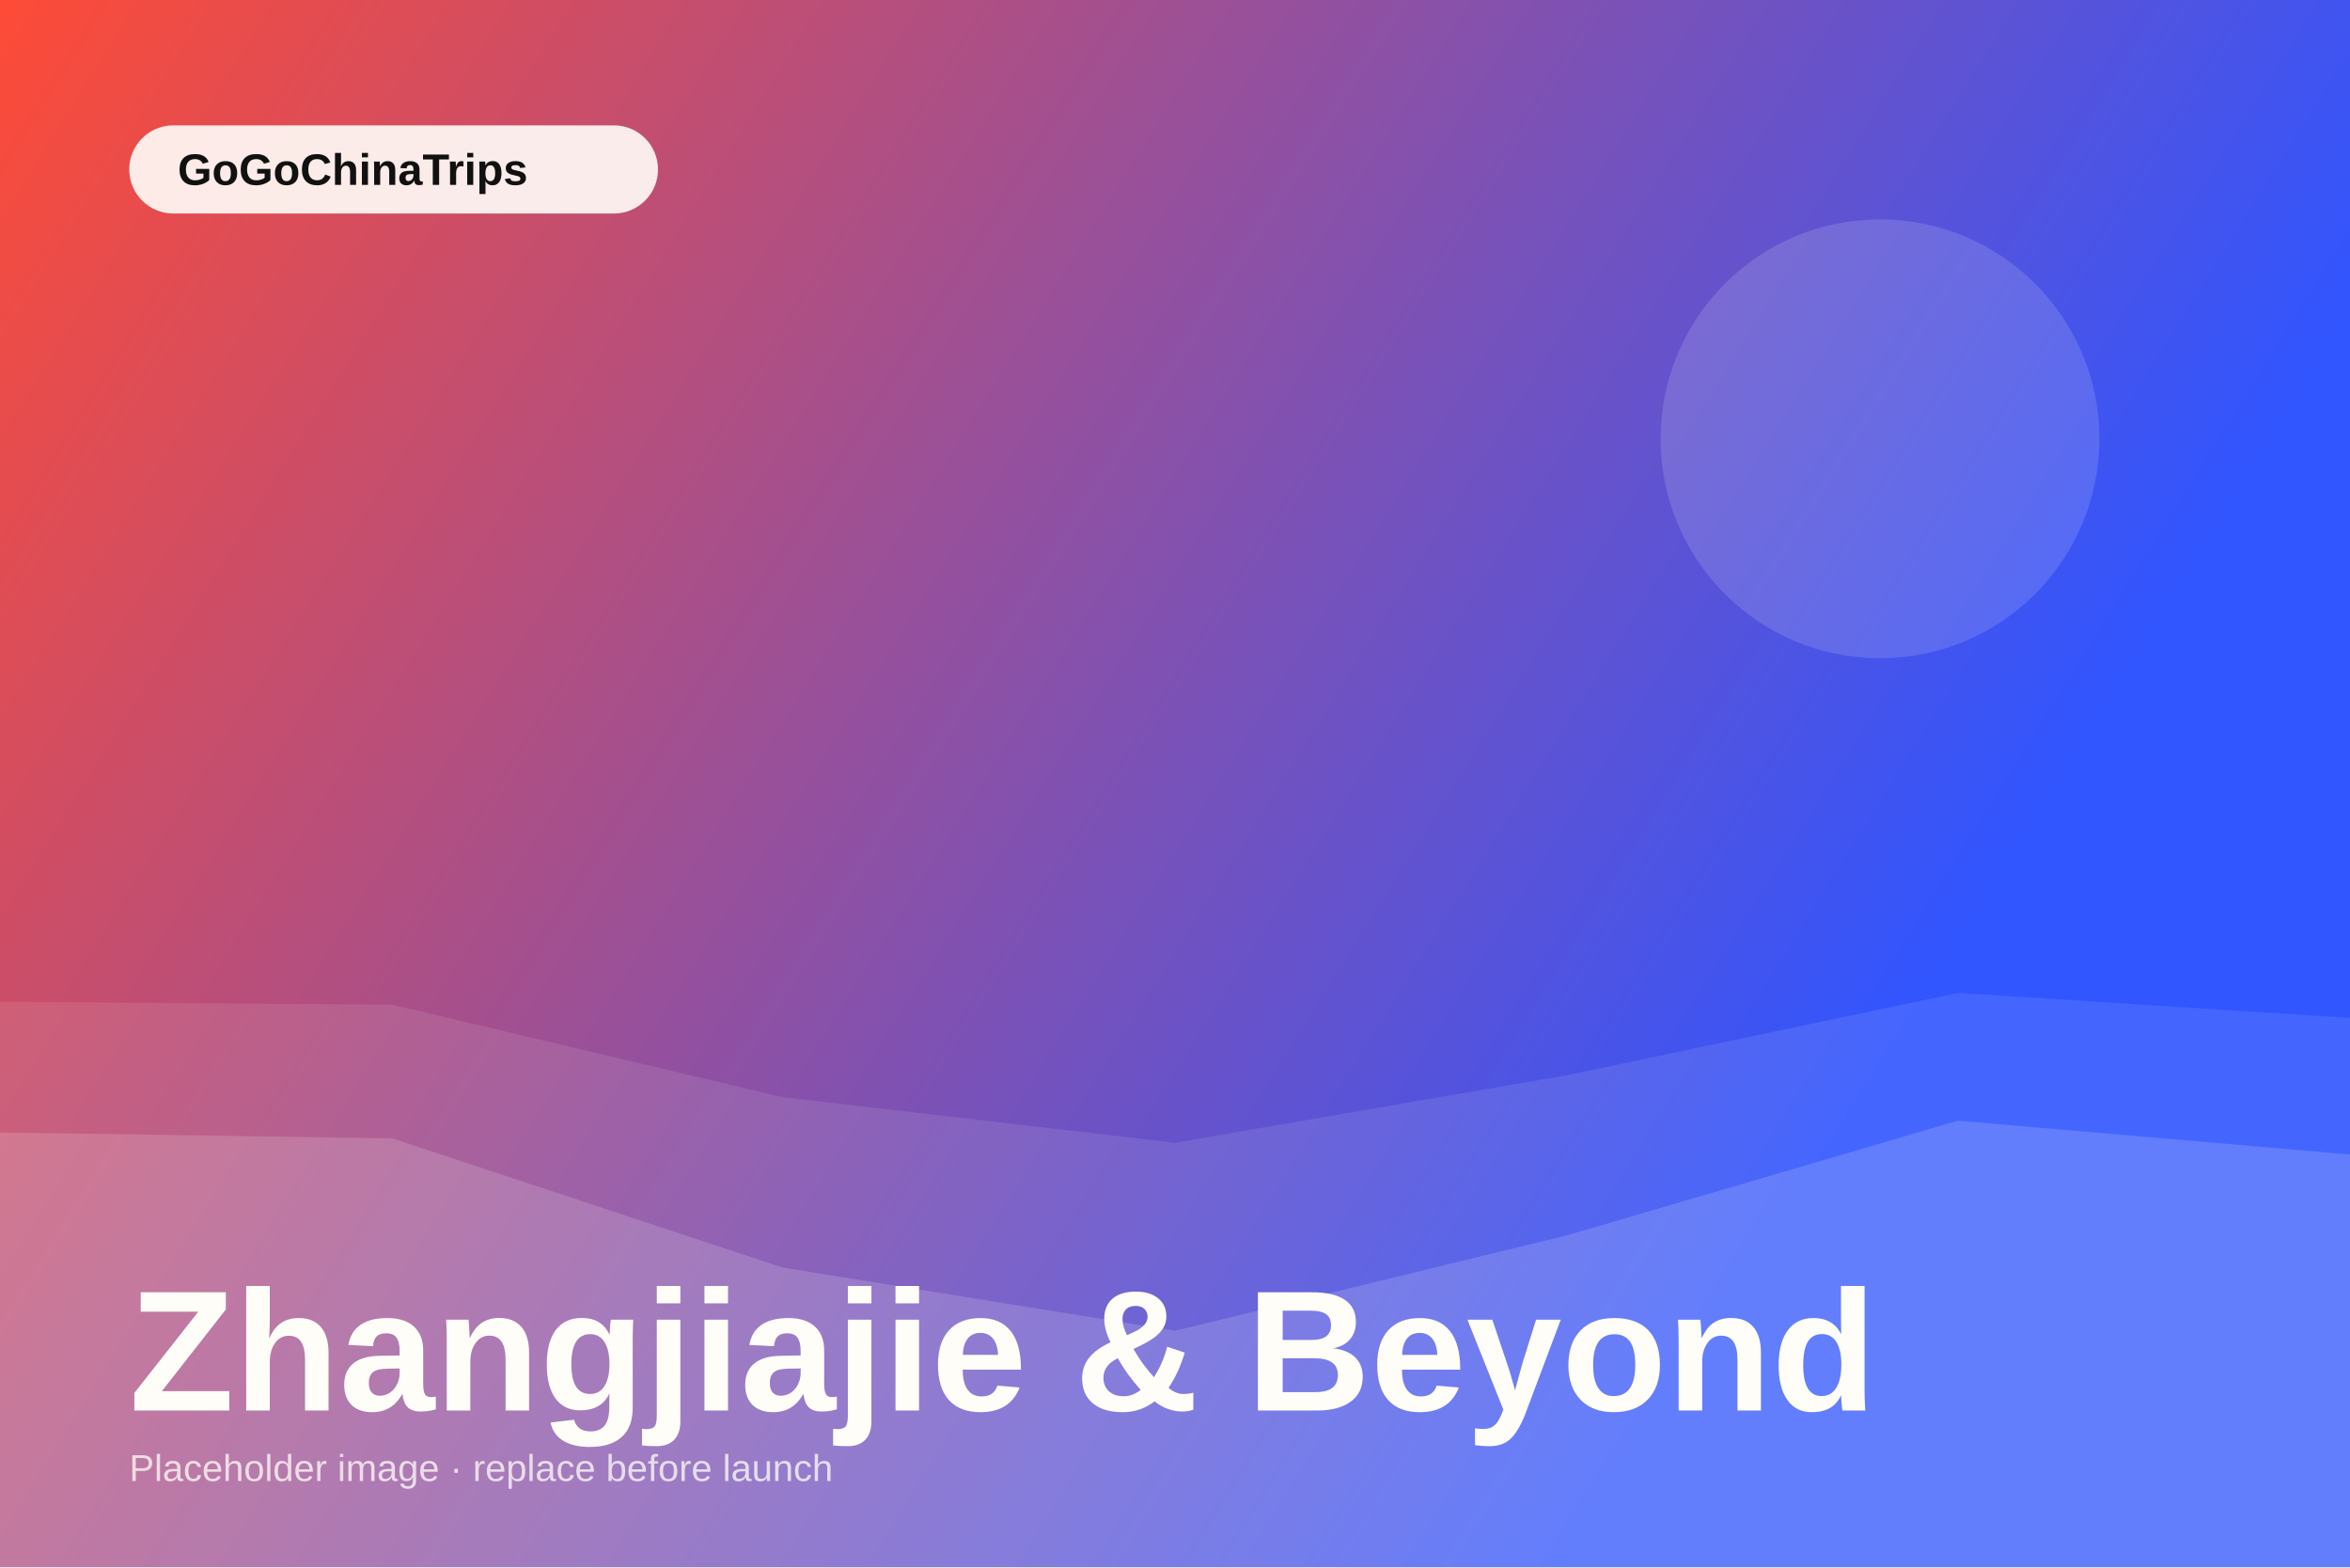
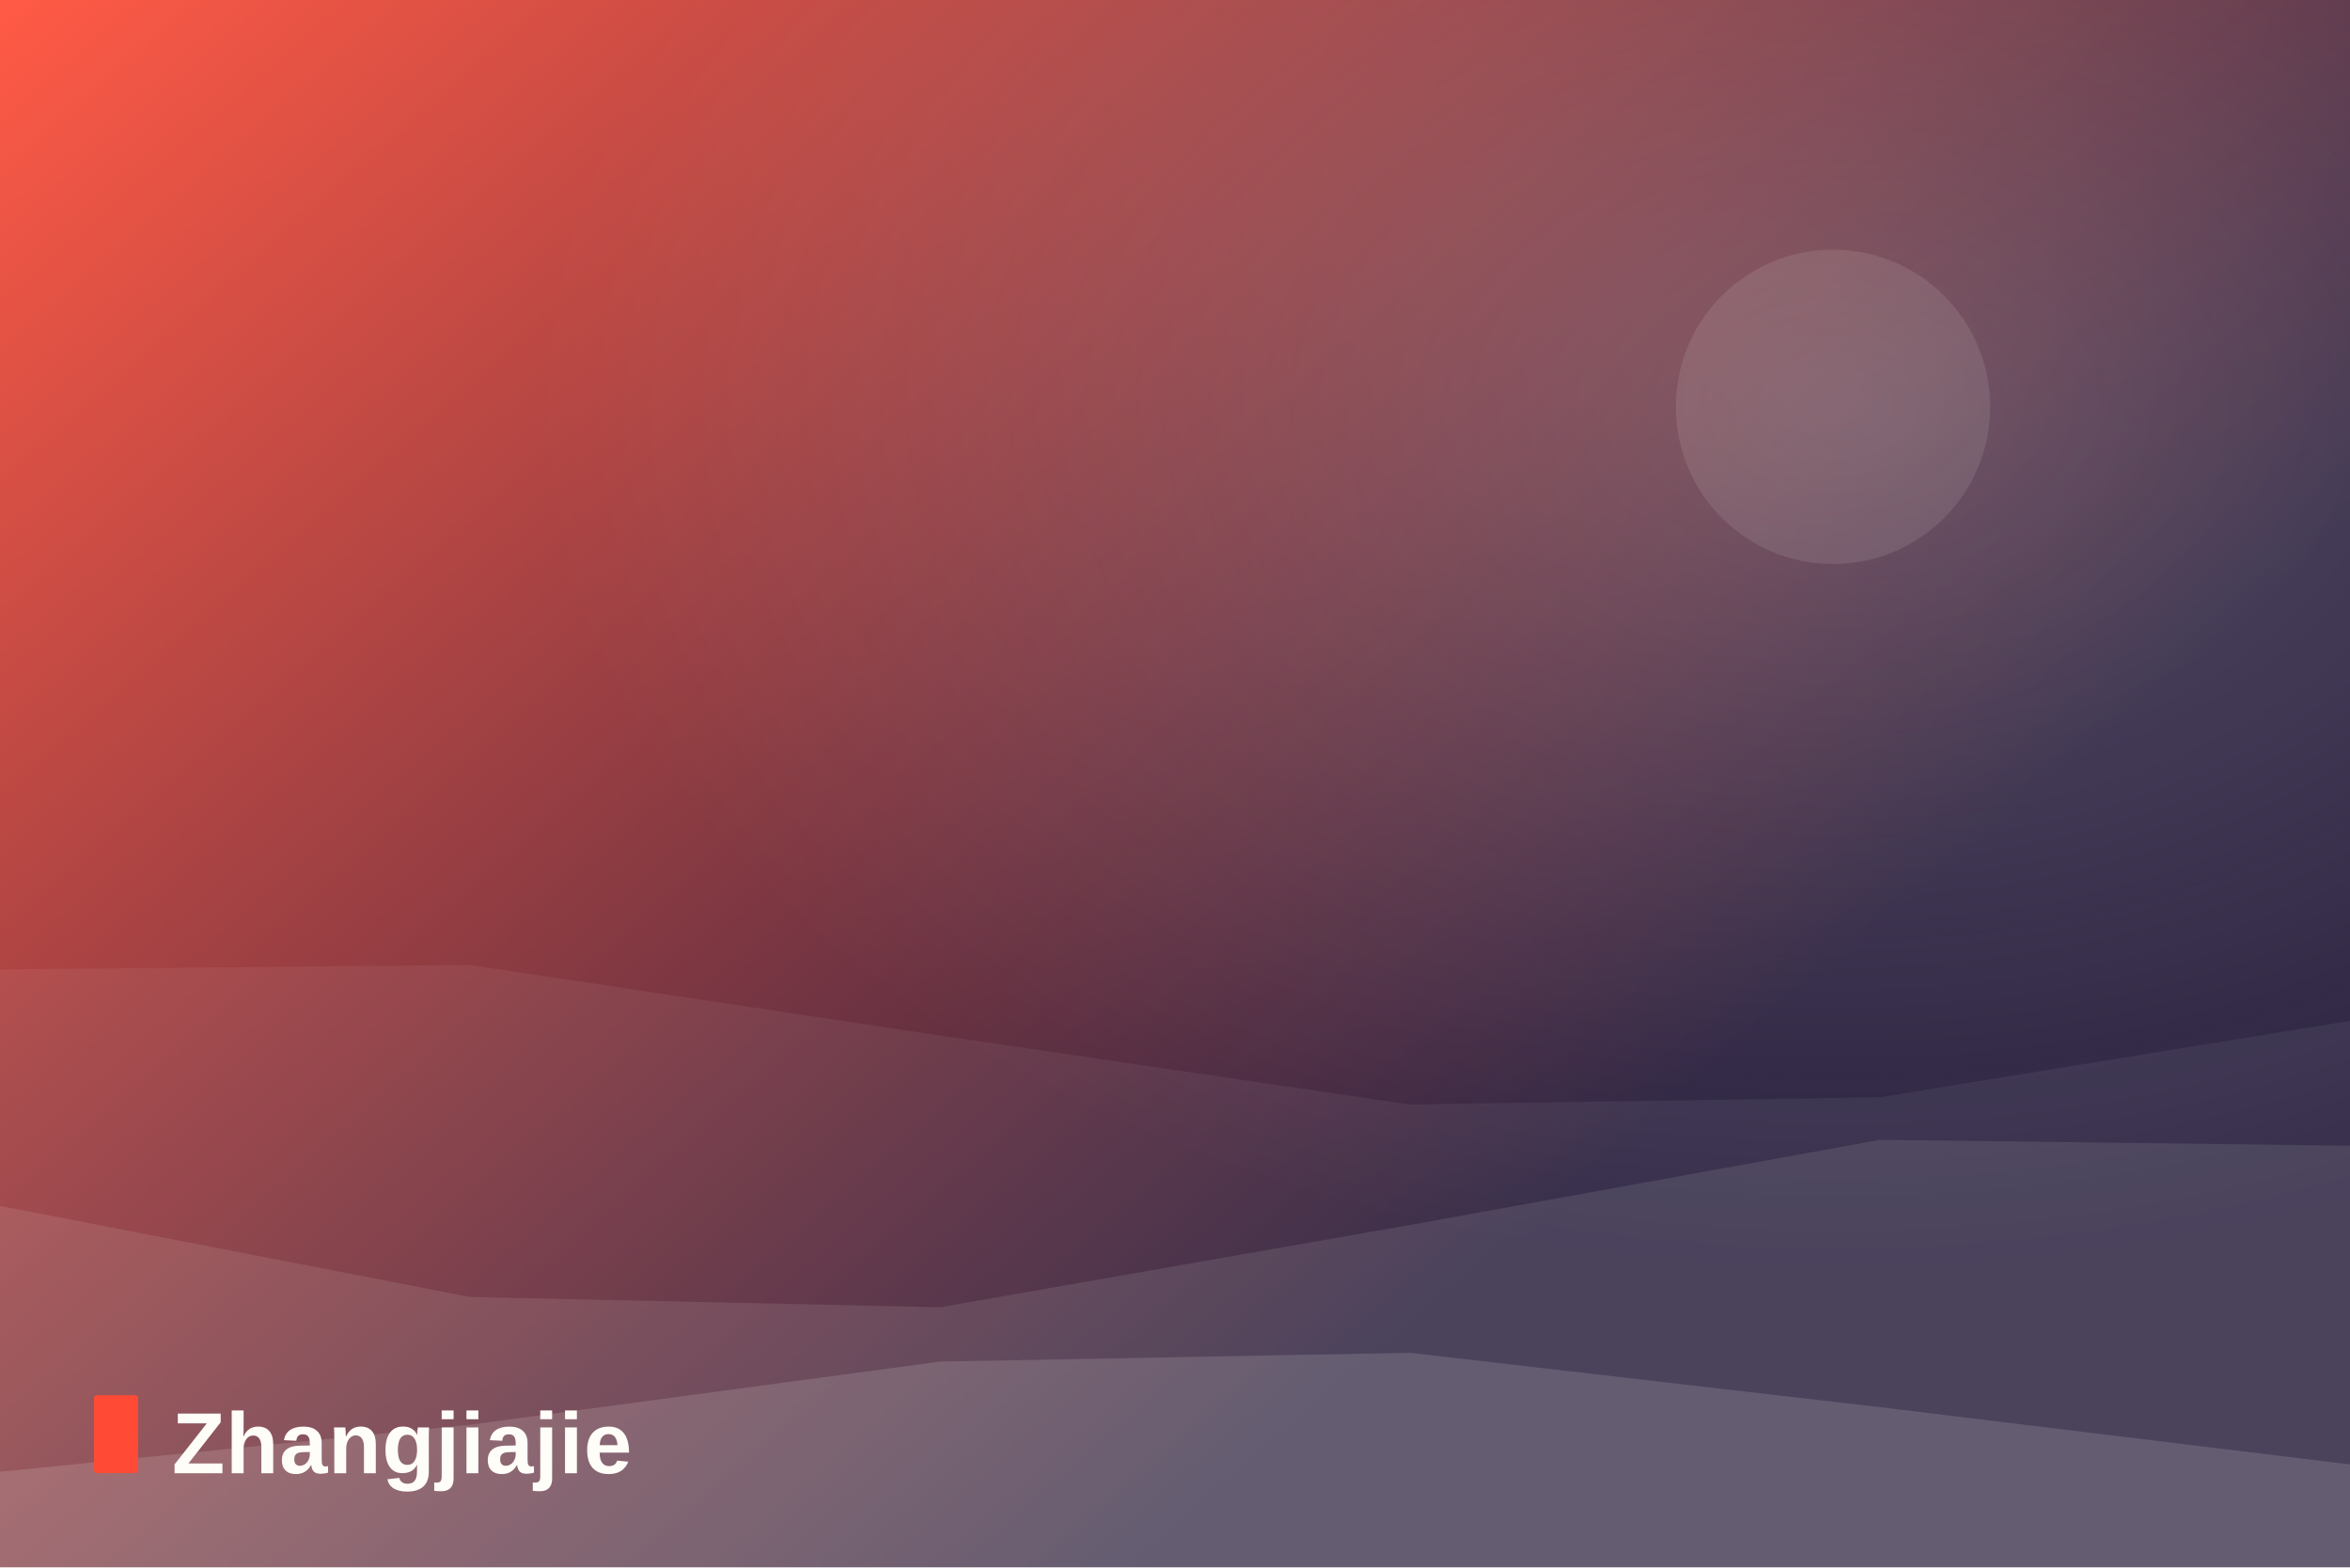
- <svg xmlns="http://www.w3.org/2000/svg" width="1600" height="1067" viewBox="0 0 1600 1067" role="img">
+ <svg xmlns="http://www.w3.org/2000/svg" width="1600" height="1067" viewBox="0 0 1600 1067" role="img" preserveAspectRatio="xMidYMid slice">
  <defs>
-     <linearGradient id="g" gradientTransform="rotate(23)">
-       <stop offset="0" stop-color="#FF4B35" />
-       <stop offset="1" stop-color="#3155FF" />
+     <linearGradient id="g" gradientTransform="rotate(38)">
+       <stop offset="0" stop-color="#FF5A45" />
+       <stop offset="1" stop-color="#2A2140" />
    </linearGradient>
+     <radialGradient id="glow" cx="78%" cy="26%" r="55%">
+       <stop offset="0" stop-color="#FFFDF8" stop-opacity="0.20" />
+       <stop offset="1" stop-color="#FFFDF8" stop-opacity="0" />
+     </radialGradient>
  </defs>
  <rect width="1600" height="1067" fill="url(#g)" />
-   <circle cx="1280" cy="298.76" r="149.38" fill="#FFFDF8" opacity="0.14" />
-   <polygon points="0,1067 0,682 267,684 533,747 800,778 1067,732 1333,676 1600,693 1600,1067" fill="#FFFDF8" opacity="0.1" />
-   <polygon points="0,1067 0,771 267,775 533,863 800,906 1067,841 1333,763 1600,786 1600,1067" fill="#FFFDF8" opacity="0.16" />
-   <rect x="88" y="85.36" width="360" height="60" rx="30" fill="#FFFDF8" opacity="0.9" />
-   <text x="121" y="125.86" font-family="Space Grotesk, Arial, sans-serif" font-size="30" font-weight="700" fill="#111111">GoGoChinaTrips</text>
-   <text x="88" y="960.3" font-family="Space Grotesk, Arial, sans-serif" font-size="117" font-weight="700" fill="#FFFDF8">Zhangjiajie &amp; Beyond</text>
-   <text x="88" y="1008.3" font-family="Arial, sans-serif" font-size="25.5" fill="#FFFDF8" opacity="0.75">Placeholder image · replace before launch</text>
+   <rect width="1600" height="1067" fill="url(#glow)" />
+   <circle cx="1248" cy="277" r="107" fill="#FFFDF8" opacity="0.10" />
+   <polygon points="0,1067 0,660 320,657 640,705 960,752 1280,747 1600,695 1600,1067" fill="#FFFDF8" opacity="0.06" />
+   <polygon points="0,1067 0,821 320,883 640,890 960,834 1280,776 1600,780 1600,1067" fill="#FFFDF8" opacity="0.1" />
+   <polygon points="0,1067 0,1002 320,970 640,927 960,921 1280,958 1600,997 1600,1067" fill="#FFFDF8" opacity="0.14" />
+   <rect x="64" y="949.9" width="30" height="53" rx="2" fill="#FF4B35" />
+   <text x="117.1" y="1003" font-family="'Space Grotesk', Arial, sans-serif" font-size="59" font-weight="700" fill="#FFFDF8" letter-spacing="0.5">Zhangjiajie</text>
</svg>
